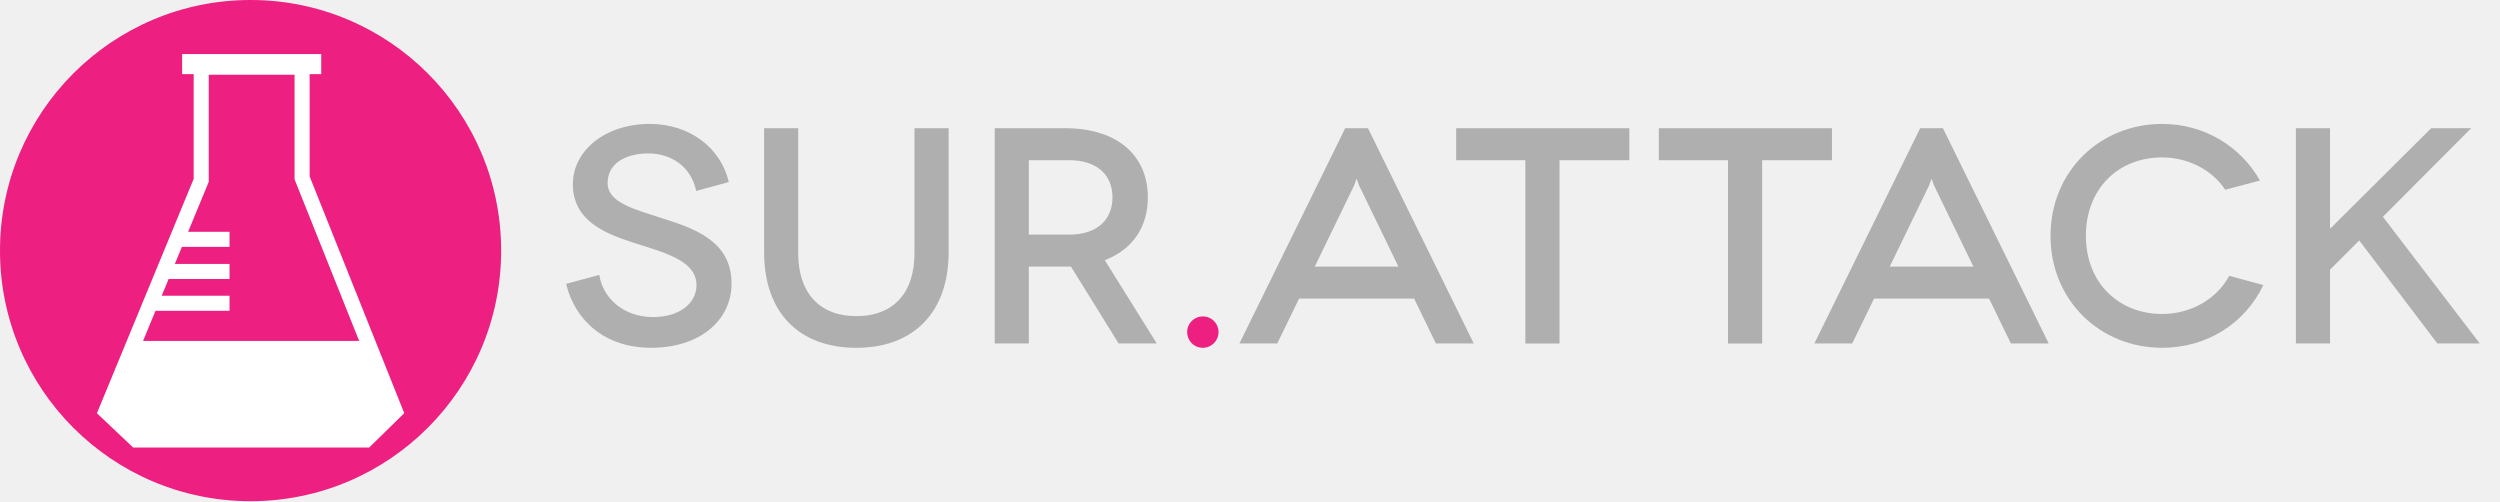
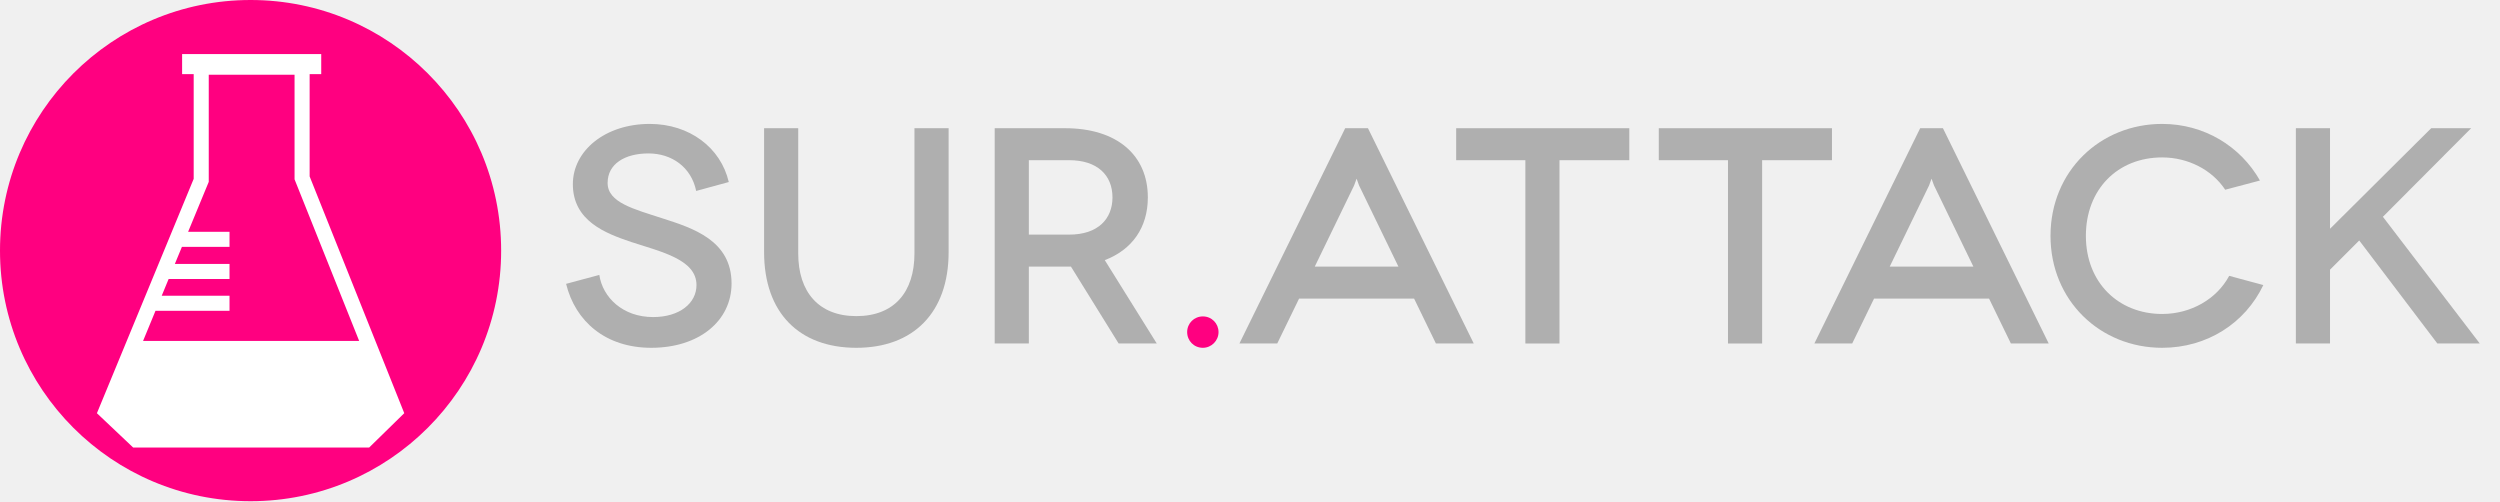
- <svg xmlns="http://www.w3.org/2000/svg" version="1.1" id="Layer_1" x="0px" y="0px" width="241.999px" height="48.517px" viewBox="0 0 241.999 48.517" enable-background="new 0 0 241.999 48.517" xml:space="preserve">
-   <path fill="#ED1F80" d="M0,24.263c0,13.395,10.859,24.253,24.257,24.253c13.394,0,24.254-10.859,24.254-24.253  C48.512,10.857,37.651,0,24.257,0C10.859,0,0,10.857,0,24.263z" />
-   <path fill="#FFFFFF" d="M29.973,17.077V7.176h1.122V5.232H17.628v1.944h1.121v10.136L9.381,39.999l3.512,3.325h22.839l3.4-3.328  L29.973,17.077z M15.053,30.083h7.165v-1.459h-6.562l0.668-1.619h5.894v-1.458h-5.292l0.684-1.653h4.608v-1.458H18.21l1.997-4.833  V7.236h8.306v10.124l6.254,15.642H13.849" />
+ <svg xmlns="http://www.w3.org/2000/svg" version="1.1" id="Layer_1" x="0px" y="0px" width="242px" height="48.518px" viewBox="0 0 242 48.518" enable-background="new 0 0 242 48.518" xml:space="preserve">
+   <path fill="#FF0080" d="M0,24.263c0,13.395,10.859,24.253,24.257,24.253c13.394,0,24.254-10.859,24.254-24.253  C48.512,10.857,37.651,0,24.257,0C10.859,0,0,10.857,0,24.263z" />
+   <path fill="#FFFFFF" d="M29.973,17.077V7.176h1.122V5.232H17.628v1.943h1.121v10.137L9.381,39.999l3.512,3.325h22.839l3.4-3.328  L29.973,17.077z M15.053,30.083h7.165v-1.459h-6.562l0.668-1.619h5.894v-1.458h-5.292l0.684-1.652h4.608v-1.458H18.21l1.997-4.833  V7.236h8.306V17.36l6.254,15.642H13.849" />
  <g>
-     <path fill="#AFAFAF" d="M67.39,18.484c-0.477-2.322-2.382-3.632-4.614-3.632c-2.292,0-3.959,1.012-3.959,2.858   c0,1.905,2.56,2.531,5.299,3.424c2.977,0.953,6.698,2.143,6.698,6.311c0,3.602-3.125,6.222-7.77,6.222   c-4.436,0-7.353-2.561-8.246-6.192l3.215-0.863c0.327,2.173,2.262,4.079,5.209,4.079c2.561,0,4.198-1.34,4.198-3.096   c0-2.471-3.394-3.215-6.312-4.168c-2.471-0.833-5.656-2.024-5.656-5.597c0-3.245,3.126-5.835,7.443-5.835   c3.84,0,6.876,2.292,7.651,5.626L67.39,18.484z" />
+     <path fill="#AFAFAF" d="M67.39,18.484c-0.477-2.322-2.382-3.632-4.614-3.632c-2.292,0-3.959,1.012-3.959,2.857   c0,1.905,2.56,2.531,5.299,3.424c2.977,0.953,6.698,2.144,6.698,6.312c0,3.602-3.125,6.222-7.77,6.222   c-4.436,0-7.353-2.561-8.246-6.191l3.215-0.863c0.327,2.173,2.262,4.079,5.209,4.079c2.561,0,4.198-1.34,4.198-3.097   c0-2.471-3.394-3.215-6.312-4.168c-2.471-0.833-5.656-2.023-5.656-5.597c0-3.245,3.126-5.835,7.443-5.835   c3.84,0,6.876,2.292,7.651,5.626L67.39,18.484z" />
    <path fill="#AFAFAF" d="M91.826,12.411v11.997c0,5.865-3.423,9.259-8.931,9.259c-5.537,0-8.931-3.394-8.931-9.259V12.411h3.304   v12.116c0,3.751,1.995,6.073,5.626,6.073c3.662,0,5.626-2.322,5.626-6.073V12.411H91.826z" />
-     <path fill="#AFAFAF" d="M108.284,33.25l-4.615-7.442c-0.178,0-0.387,0-0.565,0h-3.513v7.442h-3.305V12.411h6.817   c5.001,0,8.008,2.59,8.008,6.698c0,2.917-1.519,5.061-4.168,6.073l5.031,8.068H108.284z M103.491,22.711   c2.828,0,4.197-1.548,4.197-3.602c0-2.144-1.458-3.602-4.197-3.602h-3.9v7.204H103.491z" />
-     <path fill="#ED1F80" d="M114.917,32.148c0-0.863,0.685-1.518,1.519-1.518c0.863,0,1.518,0.685,1.518,1.518   s-0.685,1.519-1.518,1.519C115.572,33.667,114.917,32.982,114.917,32.148z" />
-     <path fill="#AFAFAF" d="M136.885,28.904h-11.134l-2.114,4.346h-3.662l10.241-20.839h2.203l10.241,20.839h-3.662L136.885,28.904z    M135.367,25.808l-3.811-7.859l-0.238-0.655l-0.238,0.655l-3.811,7.859H135.367z" />
-     <path fill="#AFAFAF" d="M157.719,12.411v3.096h-6.758V33.25h-3.305V15.507h-6.698v-3.096H157.719z" />
-     <path fill="#AFAFAF" d="M177.333,12.411v3.096h-6.758V33.25h-3.305V15.507h-6.698v-3.096H177.333z" />
-     <path fill="#AFAFAF" d="M192.541,28.904h-11.134l-2.114,4.346h-3.662l10.241-20.839h2.203l10.241,20.839h-3.662L192.541,28.904z    M191.023,25.808l-3.811-7.859l-0.238-0.655l-0.238,0.655l-3.811,7.859H191.023z" />
-     <path fill="#AFAFAF" d="M215.399,18.365c-1.28-1.935-3.602-3.126-6.103-3.126c-4.316,0-7.383,3.096-7.383,7.591   c0,4.555,3.186,7.562,7.383,7.562c2.798,0,5.299-1.458,6.49-3.691l3.304,0.893c-1.756,3.691-5.448,6.073-9.794,6.073   c-5.983,0-10.806-4.555-10.806-10.836s4.823-10.836,10.806-10.836c4.079,0,7.591,2.173,9.467,5.478L215.399,18.365z" />
-     <path fill="#AFAFAF" d="M239.209,12.411l-8.544,8.574l9.378,12.265h-4.108l-7.562-9.973l-2.828,2.828v7.145h-3.305V12.411h3.305   v9.735l9.794-9.735H239.209z" />
+     <path fill="#AFAFAF" d="M108.284,33.25l-4.615-7.441c-0.178,0-0.387,0-0.565,0h-3.513v7.441h-3.305V12.411h6.817   c5.001,0,8.008,2.59,8.008,6.698c0,2.917-1.519,5.061-4.168,6.073l5.031,8.067H108.284z M103.491,22.711   c2.828,0,4.197-1.548,4.197-3.602c0-2.145-1.458-3.603-4.197-3.603h-3.9v7.204H103.491z" />
+     <path fill="#FF0080" d="M114.917,32.148c0-0.863,0.685-1.519,1.519-1.519c0.863,0,1.518,0.686,1.518,1.519   s-0.685,1.519-1.518,1.519C115.572,33.667,114.917,32.982,114.917,32.148z" />
+     <path fill="#AFAFAF" d="M136.884,28.904h-11.133l-2.114,4.346h-3.662l10.241-20.839h2.203l10.24,20.839h-3.662L136.884,28.904z    M135.367,25.808l-3.811-7.859l-0.238-0.655l-0.238,0.655l-3.811,7.859H135.367z" />
+     <path fill="#AFAFAF" d="M157.718,12.411v3.096h-6.758V33.25h-3.305V15.507h-6.697v-3.096H157.718z" />
+     <path fill="#AFAFAF" d="M177.333,12.411v3.096h-6.758V33.25h-3.306V15.507h-6.698v-3.096H177.333z" />
+     <path fill="#AFAFAF" d="M192.541,28.904h-11.133l-2.115,4.346h-3.662l10.242-20.839h2.203l10.24,20.839h-3.662L192.541,28.904z    M191.023,25.808l-3.811-7.859l-0.238-0.655l-0.238,0.655l-3.811,7.859H191.023z" />
+     <path fill="#AFAFAF" d="M215.399,18.365c-1.28-1.935-3.603-3.126-6.103-3.126c-4.316,0-7.383,3.096-7.383,7.591   c0,4.555,3.186,7.562,7.383,7.562c2.797,0,5.299-1.458,6.49-3.691l3.303,0.893c-1.756,3.691-5.447,6.073-9.793,6.073   c-5.983,0-10.807-4.555-10.807-10.836s4.823-10.836,10.807-10.836c4.078,0,7.591,2.173,9.467,5.479L215.399,18.365z" />
+     <path fill="#AFAFAF" d="M239.208,12.411l-8.543,8.574l9.377,12.265h-4.107l-7.562-9.973l-2.828,2.828v7.145h-3.305V12.411h3.305   v9.735l9.795-9.735H239.208z" />
  </g>
</svg>
